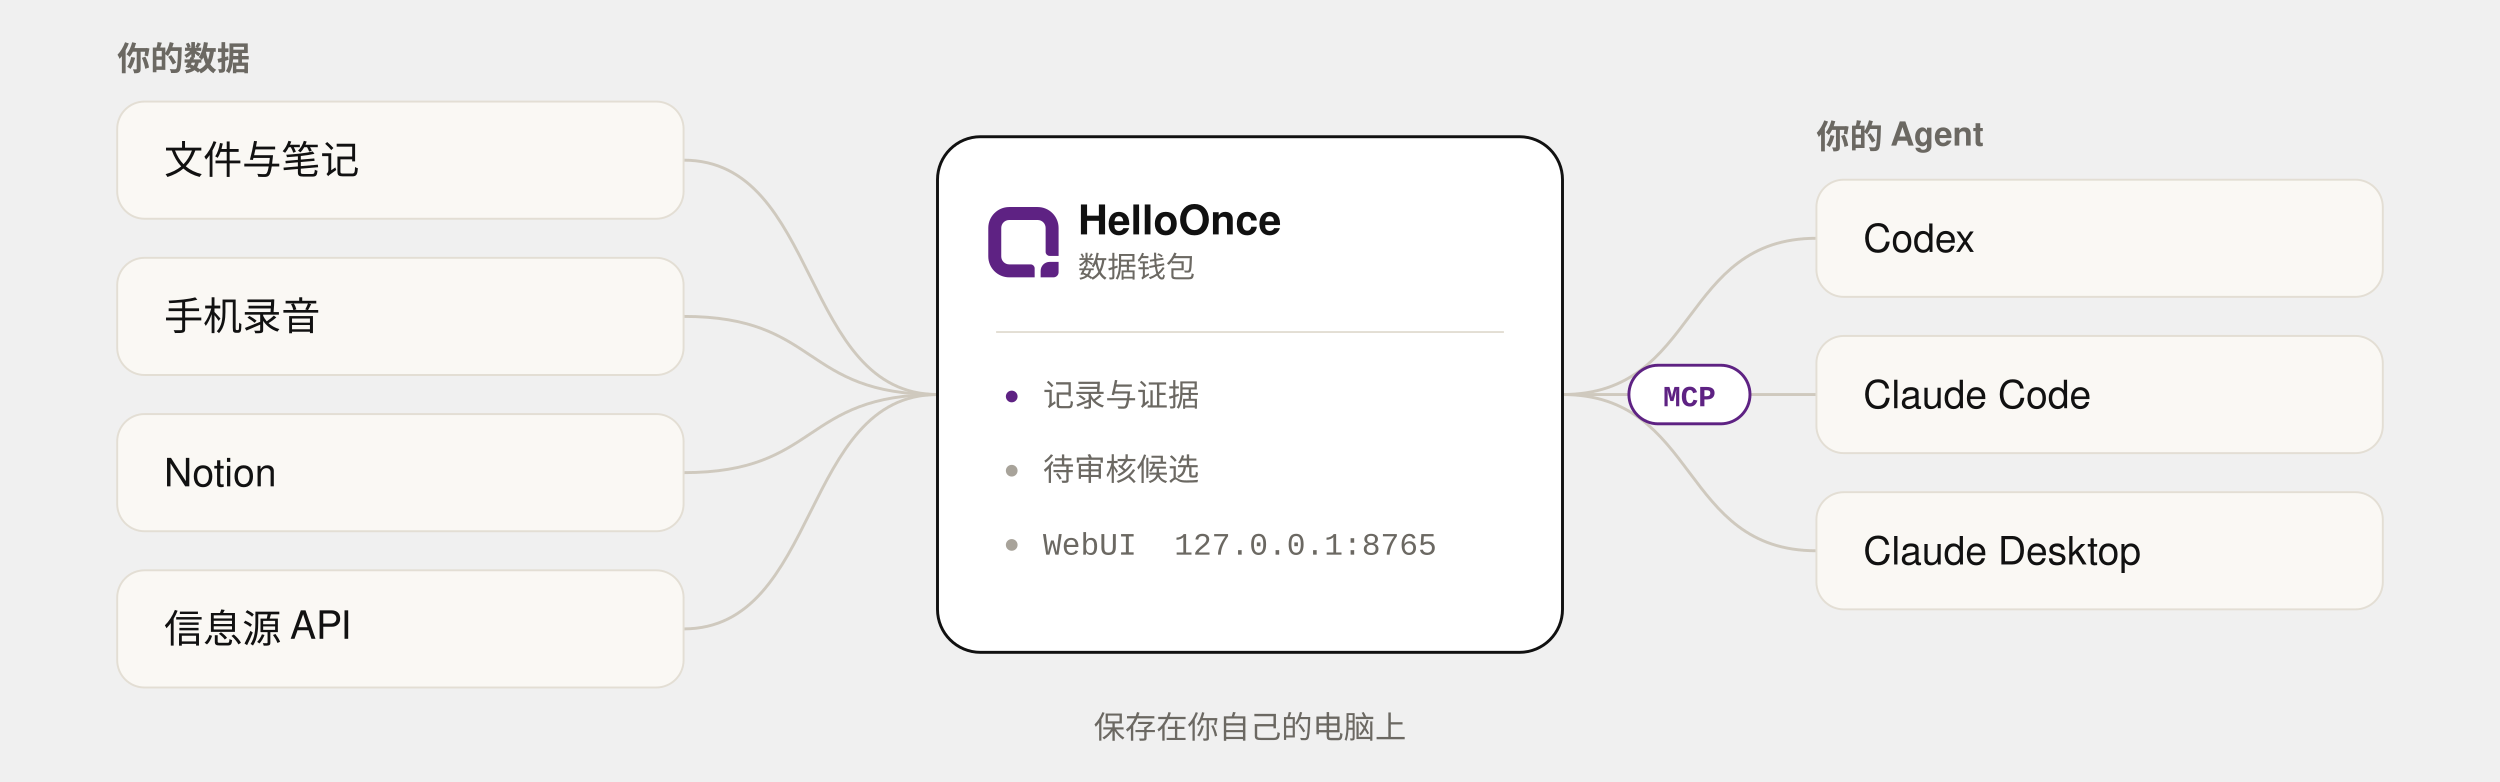
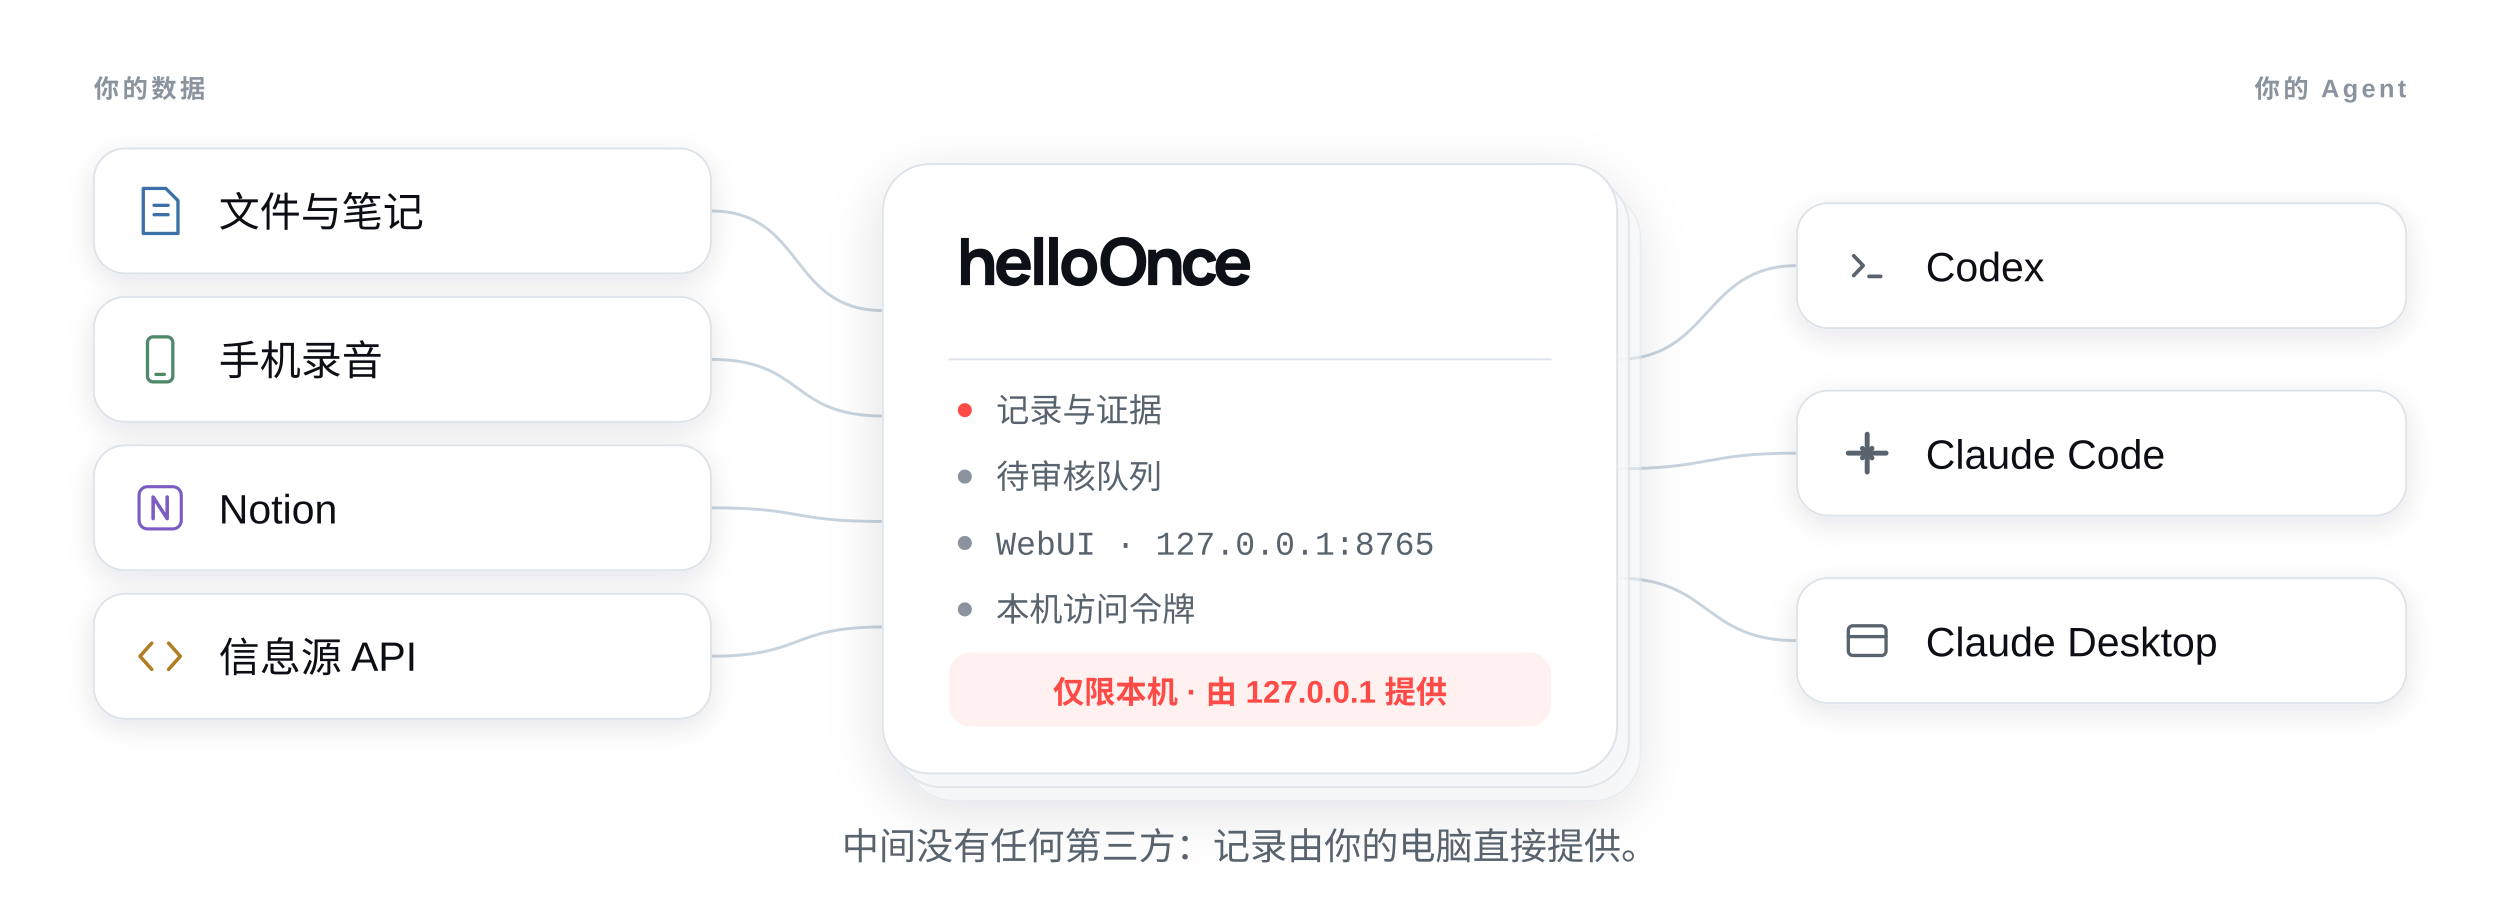
- <svg xmlns="http://www.w3.org/2000/svg" viewBox="0 60 1280 400" width="1280" height="400" role="img" aria-label="HelloOnce architecture">
-   <style>.s{font-family:-apple-system, BlinkMacSystemFont, 'Segoe UI', 'Helvetica Neue', Helvetica, 'PingFang SC', 'Microsoft YaHei', Arial, sans-serif}.m{font-family:ui-monospace, SFMono-Regular, 'JetBrains Mono', Menlo, Consolas, 'Liberation Mono', monospace}</style>
-   <path id="l0" d="M350,142 C420,142 410,262 480,262" fill="none" stroke="#CFC9BE" stroke-width="1.5" />
-   <circle r="3.5" fill="#111111" opacity="0.8">
-     <animateMotion dur="3.2s" begin="-0.1s" repeatCount="indefinite">
-       <mpath href="#l0" />
-     </animateMotion>
-   </circle>
-   <path id="l1" d="M350,222 C420,222 410,262 480,262" fill="none" stroke="#CFC9BE" stroke-width="1.5" />
-   <circle r="3.5" fill="#111111" opacity="0.8">
-     <animateMotion dur="3.2s" begin="-0.9s" repeatCount="indefinite">
-       <mpath href="#l1" />
-     </animateMotion>
-   </circle>
-   <path id="l2" d="M350,302 C420,302 410,262 480,262" fill="none" stroke="#CFC9BE" stroke-width="1.5" />
-   <circle r="3.5" fill="#111111" opacity="0.8">
-     <animateMotion dur="3.2s" begin="-1.7s" repeatCount="indefinite">
-       <mpath href="#l2" />
-     </animateMotion>
-   </circle>
-   <path id="l3" d="M350,382 C420,382 410,262 480,262" fill="none" stroke="#CFC9BE" stroke-width="1.5" />
-   <circle r="3.5" fill="#111111" opacity="0.8">
-     <animateMotion dur="3.2s" begin="-2.5s" repeatCount="indefinite">
-       <mpath href="#l3" />
-     </animateMotion>
-   </circle>
-   <path id="r0" d="M800,262 C870,262 860,182 930,182" fill="none" stroke="#CFC9BE" stroke-width="1.5" />
-   <circle r="3.5" fill="#5E2283">
-     <animateMotion dur="2.6s" begin="-0.40s" repeatCount="indefinite">
-       <mpath href="#r0" />
-     </animateMotion>
-   </circle>
-   <path id="r1" d="M800,262 C870,262 860,262 930,262" fill="none" stroke="#CFC9BE" stroke-width="1.5" />
-   <circle r="3.5" fill="#5E2283">
-     <animateMotion dur="2.6s" begin="-1.25s" repeatCount="indefinite">
-       <mpath href="#r1" />
-     </animateMotion>
-   </circle>
-   <path id="r2" d="M800,262 C870,262 860,342 930,342" fill="none" stroke="#CFC9BE" stroke-width="1.5" />
-   <circle r="3.5" fill="#5E2283">
-     <animateMotion dur="2.6s" begin="-2.10s" repeatCount="indefinite">
-       <mpath href="#r2" />
-     </animateMotion>
-   </circle>
-   <text class="s" x="60" y="96" font-size="17" font-weight="600" fill="#6B6862">你的数据</text>
-   <text class="s" x="930" y="136" font-size="17" font-weight="600" fill="#6B6862">你的 Agent</text>
-   <rect x="60" y="112.0" width="290" height="60" rx="14" fill="#FAF8F4" stroke="#E3DED4" />
-   <text class="s" x="84" y="149" font-size="20" fill="#111111">文件与笔记</text>
-   <rect x="60" y="192.0" width="290" height="60" rx="14" fill="#FAF8F4" stroke="#E3DED4" />
-   <text class="s" x="84" y="229" font-size="20" fill="#111111">手机录音</text>
-   <rect x="60" y="272.0" width="290" height="60" rx="14" fill="#FAF8F4" stroke="#E3DED4" />
-   <text class="s" x="84" y="309" font-size="20" fill="#111111">Notion</text>
-   <rect x="60" y="352.0" width="290" height="60" rx="14" fill="#FAF8F4" stroke="#E3DED4" />
-   <text class="s" x="84" y="389" font-size="20" fill="#111111">信息源 API</text>
-   <rect x="930" y="152.0" width="290" height="60" rx="14" fill="#FAF8F4" stroke="#E3DED4" />
-   <text class="s" x="954" y="189" font-size="20" fill="#111111">Codex</text>
-   <rect x="930" y="232.0" width="290" height="60" rx="14" fill="#FAF8F4" stroke="#E3DED4" />
-   <text class="s" x="954" y="269" font-size="20" fill="#111111">Claude Code</text>
-   <rect x="930" y="312.0" width="290" height="60" rx="14" fill="#FAF8F4" stroke="#E3DED4" />
-   <text class="s" x="954" y="349" font-size="20" fill="#111111">Claude Desktop</text>
-   <rect x="834" y="247" width="62" height="30" rx="15" fill="#FFFFFF" stroke="#5E2283" stroke-width="1.5" />
-   <text class="m" x="865" y="268" text-anchor="middle" font-size="15" font-weight="700" fill="#5E2283">MCP</text>
-   <rect x="480" y="130" width="320" height="264" rx="22" fill="#FFFFFF" stroke="#111111" stroke-width="1.5" />
-   <g transform="translate(506.00 166.00) scale(0.25532)">
-     <path fill="#5E2283" fill-rule="evenodd" clip-rule="evenodd" d="M42 0H99C122.196 0 141 18.804 141 42V98H93V141H42C18.804 141 0 122.196 0 99V42C0 18.804 18.804 0 42 0ZM42 26H99C107.837 26 115 33.163 115 42V90C115 94.418 118.582 98 123 98H93V123C93 118.582 89.418 115 85 115H42C33.163 115 26 107.837 26 99V42C26 33.163 33.163 26 42 26ZM141 110V130.667C141 136.374 136.374 141 130.667 141H105V128C105 118.059 113.059 110 123 110H141Z" />
-   </g>
-   <text class="s" x="552" y="180" font-size="21" font-weight="700" fill="#111111">HelloOnce</text>
-   <text class="s" x="552" y="202" font-size="15" font-weight="400" fill="#6B6862">数据钱包</text>
-   <line x1="510" y1="230" x2="770" y2="230" stroke="#E3DED4" />
-   <circle cx="518" cy="263" r="3" fill="#5E2283" />
-   <text class="m" x="534" y="268" font-size="16" fill="#6B6862" xml:space="preserve">记录与证据</text>
-   <circle cx="518" cy="301" r="3" fill="#A8A39A" />
-   <text class="m" x="534" y="306" font-size="16" fill="#6B6862" xml:space="preserve">待审核候选</text>
-   <circle cx="518" cy="339" r="3" fill="#A8A39A" />
-   <text class="m" x="534" y="344" font-size="16" fill="#6B6862" xml:space="preserve">WebUI  127.0.0.1:8765</text>
-   <text class="s" x="640.0" y="438" text-anchor="middle" font-size="16" fill="#6B6862">保存在你自己的电脑上</text>
+ <svg xmlns="http://www.w3.org/2000/svg" viewBox="0 0 1280 470" width="1280" height="470" role="img" aria-label="文件、手机录音、Notion 与信息源 API 汇入你电脑上的 HelloOnce，再通过 MCP 提供给 Codex、Claude Code 和 Claude Desktop。">
+   <defs>
+     <radialGradient id="halo" cx="50%" cy="50%" r="50%">
+       <stop offset="0" stop-color="#FF7A70" stop-opacity=".55" />
+       <stop offset=".45" stop-color="#FF7A70" stop-opacity=".18" />
+       <stop offset="1" stop-color="#FF7A70" stop-opacity="0" />
+     </radialGradient>
+     <linearGradient id="cardGrad" x1="0" y1="0" x2="0" y2="1">
+       <stop offset="0" stop-color="#FFFFFF" />
+       <stop offset="1" stop-color="#FFFFFF" />
+     </linearGradient>
+     <linearGradient id="cardAltGrad" x1="0" y1="0" x2="0" y2="1">
+       <stop offset="0" stop-color="#F6F8FA" />
+       <stop offset="1" stop-color="#F6F8FA" />
+     </linearGradient>
+     <filter id="soft" x="-30%" y="-30%" width="160%" height="180%">
+       <feDropShadow dx="0" dy="8" stdDeviation="14" flood-color="rgba(31,35,40,.13)" flood-opacity="1" />
+     </filter>
+     <filter id="softSm" x="-30%" y="-30%" width="160%" height="180%">
+       <feDropShadow dx="0" dy="4" stdDeviation="7" flood-color="rgba(31,35,40,.13)" flood-opacity=".8" />
+     </filter>
+   </defs>
+   <style>
+   .s{font-family:-apple-system, BlinkMacSystemFont, 'Segoe UI Variable Display', 'Segoe UI', 'Helvetica Neue', Arial, 'Microsoft YaHei', 'PingFang SC', 'Hiragino Sans GB', 'Noto Sans CJK SC', sans-serif}
+   .m{font-family:ui-monospace, SFMono-Regular, 'SF Mono', Menlo, Consolas, 'Liberation Mono', 'Microsoft YaHei', monospace}
+   .rise{opacity:0;animation:rise .9s cubic-bezier(.16,.84,.32,1) both}
+   @keyframes rise{from{opacity:0;transform:translateY(14px);filter:blur(6px)}to{opacity:1;transform:none;filter:blur(0)}}
+   @keyframes breathe{0%,100%{opacity:.45;transform:scale(.96)}50%{opacity:.9;transform:scale(1.05)}}
+   @keyframes breathe2{
+     0%{opacity:.05;transform:scale(.93);animation-timing-function:cubic-bezier(.66,0,.34,1)}
+     18%{opacity:.12;transform:scale(1.03);animation-timing-function:cubic-bezier(.37,0,.63,1)}
+     34%{opacity:.07;transform:scale(.99);animation-timing-function:cubic-bezier(.45,0,.55,1)}
+     57%{opacity:.15;transform:scale(1.085);animation-timing-function:cubic-bezier(.3,0,.7,1)}
+     72%{opacity:.088;transform:scale(1.008);animation-timing-function:cubic-bezier(.6,0,.4,1)}
+     88%{opacity:.126;transform:scale(1.052);animation-timing-function:cubic-bezier(.5,0,.5,1)}
+     100%{opacity:.05;transform:scale(.93)}
+   }
+   @keyframes twinkle{0%,100%{opacity:.12}50%{opacity:.5}}
+   .tw{animation:twinkle 9s ease-in-out infinite}
+   .snr{animation:snr 5.4s cubic-bezier(.16,.84,.32,1) infinite;transform-box:fill-box;transform-origin:center}
+   @keyframes snr{0%{transform:scale(.5);opacity:.55}65%{opacity:0}100%{transform:scale(1.6);opacity:0}}
+   .swp{animation-timing-function:cubic-bezier(.83,0,.17,1);animation-iteration-count:infinite;opacity:0}
+   .march{animation:march 1.65s linear infinite}
+   .dp{animation:dotpulse 2.6s ease-in-out infinite}
+   @keyframes dotpulse{0%,100%{opacity:.42}50%{opacity:1}}
+   @keyframes march{to{stroke-dashoffset:-24}}
+   .scan{animation:scan 4s cubic-bezier(.83,0,.17,1) infinite;opacity:0}
+   @keyframes scan{0%{transform:translateX(0);opacity:0}8%{opacity:1}88%{opacity:1}100%{transform:translateX(1140px);opacity:0}}
+   @media (prefers-reduced-motion: reduce){
+     .rise{animation:none!important;opacity:1!important;filter:none!important;transform:none!important}
+     .tw{animation:none!important;opacity:.55!important}
+     .snr,.swp,.scan{animation:none!important;opacity:0!important}
+     .march{animation:none!important}
+     .dp{animation:none!important;opacity:1!important}
+   }</style>
+   <rect width="1280" height="470" fill="#FFFFFF" />
+   <text x="48" y="50" font-size="13" font-weight="700" fill="#8B949E" letter-spacing="1.7" class="s">你的数据</text>
+   <text x="1232" y="50" font-size="13" font-weight="700" fill="#8B949E" text-anchor="end" letter-spacing="1.7" class="s">你的 Agent</text>
+   <path id="sl0" d="M364,108 C412,108 404,159 452,159" fill="none" stroke="#C9D3DD" stroke-width="1.5" />
+   <path id="sl1" d="M364,184 C412,184 404,213 452,213" fill="none" stroke="#C9D3DD" stroke-width="1.5" />
+   <path id="sl2" d="M364,260 C412,260 404,267 452,267" fill="none" stroke="#C9D3DD" stroke-width="1.5" />
+   <path id="sl3" d="M364,336 C412,336 404,321 452,321" fill="none" stroke="#C9D3DD" stroke-width="1.5" />
+   <path id="ar0" d="M828,184 C876,184 872,136 920,136" fill="none" stroke="#C9D3DD" stroke-width="1.5" />
+   <path id="ar1" d="M828,240 C876,240 872,232 920,232" fill="none" stroke="#C9D3DD" stroke-width="1.5" />
+   <path id="ar2" d="M828,296 C876,296 872,328 920,328" fill="none" stroke="#C9D3DD" stroke-width="1.5" />
+   <g>
+     <g>
+       <animateMotion dur="1.3s" begin="0s" repeatCount="indefinite" calcMode="spline" keyPoints="0;1" keyTimes="0;1" keySplines=".42 0 .28 1">
+         <mpath href="#sl0" />
+       </animateMotion>
+       <circle r="5.4" fill="#F0736A" opacity="0">
+         <animate attributeName="r" values="2.16;5.4;5.4;2.16" keyTimes="0;.14;.86;1" calcMode="spline" keySplines=".4 0 .6 1;.4 0 .6 1;.4 0 .6 1" dur="1.3s" begin="0s" repeatCount="indefinite" />
+         <animate attributeName="opacity" values="0;.115;.115;0" keyTimes="0;.14;.86;1" calcMode="spline" keySplines=".4 0 .6 1;.4 0 .6 1;.4 0 .6 1" dur="1.3s" begin="0s" repeatCount="indefinite" />
+       </circle>
+       <circle r="3.6" fill="#F0736A" opacity="0">
+         <animate attributeName="r" values="1.26;3.6;3.6;1.26" keyTimes="0;.14;.86;1" calcMode="spline" keySplines=".4 0 .6 1;.4 0 .6 1;.4 0 .6 1" dur="1.3s" begin="0s" repeatCount="indefinite" />
+         <animate attributeName="opacity" values="0;1;1;0" keyTimes="0;.14;.86;1" calcMode="spline" keySplines=".4 0 .6 1;.4 0 .6 1;.4 0 .6 1" dur="1.3s" begin="0s" repeatCount="indefinite" />
+       </circle>
+     </g>
+     <g>
+       <animateMotion dur="1.3s" begin="-0.37s" repeatCount="indefinite" calcMode="spline" keyPoints="0;1" keyTimes="0;1" keySplines=".42 0 .28 1">
+         <mpath href="#sl0" />
+       </animateMotion>
+       <circle r="5.4" fill="#F0736A" opacity="0">
+         <animate attributeName="r" values="2.16;5.4;5.4;2.16" keyTimes="0;.14;.86;1" calcMode="spline" keySplines=".4 0 .6 1;.4 0 .6 1;.4 0 .6 1" dur="1.3s" begin="-0.37s" repeatCount="indefinite" />
+         <animate attributeName="opacity" values="0;.115;.115;0" keyTimes="0;.14;.86;1" calcMode="spline" keySplines=".4 0 .6 1;.4 0 .6 1;.4 0 .6 1" dur="1.3s" begin="-0.37s" repeatCount="indefinite" />
+       </circle>
+       <circle r="3.6" fill="#F0736A" opacity="0">
+         <animate attributeName="r" values="1.26;3.6;3.6;1.26" keyTimes="0;.14;.86;1" calcMode="spline" keySplines=".4 0 .6 1;.4 0 .6 1;.4 0 .6 1" dur="1.3s" begin="-0.37s" repeatCount="indefinite" />
+         <animate attributeName="opacity" values="0;1;1;0" keyTimes="0;.14;.86;1" calcMode="spline" keySplines=".4 0 .6 1;.4 0 .6 1;.4 0 .6 1" dur="1.3s" begin="-0.37s" repeatCount="indefinite" />
+       </circle>
+     </g>
+     <g>
+       <animateMotion dur="1.42s" begin="-0.46s" repeatCount="indefinite" calcMode="spline" keyPoints="0;1" keyTimes="0;1" keySplines=".42 0 .28 1">
+         <mpath href="#sl1" />
+       </animateMotion>
+       <circle r="5.4" fill="#F0736A" opacity="0">
+         <animate attributeName="r" values="2.16;5.4;5.4;2.16" keyTimes="0;.14;.86;1" calcMode="spline" keySplines=".4 0 .6 1;.4 0 .6 1;.4 0 .6 1" dur="1.42s" begin="-0.46s" repeatCount="indefinite" />
+         <animate attributeName="opacity" values="0;.115;.115;0" keyTimes="0;.14;.86;1" calcMode="spline" keySplines=".4 0 .6 1;.4 0 .6 1;.4 0 .6 1" dur="1.42s" begin="-0.46s" repeatCount="indefinite" />
+       </circle>
+       <circle r="3.6" fill="#F0736A" opacity="0">
+         <animate attributeName="r" values="1.26;3.6;3.6;1.26" keyTimes="0;.14;.86;1" calcMode="spline" keySplines=".4 0 .6 1;.4 0 .6 1;.4 0 .6 1" dur="1.42s" begin="-0.46s" repeatCount="indefinite" />
+         <animate attributeName="opacity" values="0;1;1;0" keyTimes="0;.14;.86;1" calcMode="spline" keySplines=".4 0 .6 1;.4 0 .6 1;.4 0 .6 1" dur="1.42s" begin="-0.46s" repeatCount="indefinite" />
+       </circle>
+     </g>
+     <g>
+       <animateMotion dur="1.42s" begin="-0.83s" repeatCount="indefinite" calcMode="spline" keyPoints="0;1" keyTimes="0;1" keySplines=".42 0 .28 1">
+         <mpath href="#sl1" />
+       </animateMotion>
+       <circle r="5.4" fill="#F0736A" opacity="0">
+         <animate attributeName="r" values="2.16;5.4;5.4;2.16" keyTimes="0;.14;.86;1" calcMode="spline" keySplines=".4 0 .6 1;.4 0 .6 1;.4 0 .6 1" dur="1.42s" begin="-0.83s" repeatCount="indefinite" />
+         <animate attributeName="opacity" values="0;.115;.115;0" keyTimes="0;.14;.86;1" calcMode="spline" keySplines=".4 0 .6 1;.4 0 .6 1;.4 0 .6 1" dur="1.42s" begin="-0.83s" repeatCount="indefinite" />
+       </circle>
+       <circle r="3.6" fill="#F0736A" opacity="0">
+         <animate attributeName="r" values="1.26;3.6;3.6;1.26" keyTimes="0;.14;.86;1" calcMode="spline" keySplines=".4 0 .6 1;.4 0 .6 1;.4 0 .6 1" dur="1.42s" begin="-0.83s" repeatCount="indefinite" />
+         <animate attributeName="opacity" values="0;1;1;0" keyTimes="0;.14;.86;1" calcMode="spline" keySplines=".4 0 .6 1;.4 0 .6 1;.4 0 .6 1" dur="1.42s" begin="-0.83s" repeatCount="indefinite" />
+       </circle>
+     </g>
+     <g>
+       <animateMotion dur="1.53s" begin="-0.92s" repeatCount="indefinite" calcMode="spline" keyPoints="0;1" keyTimes="0;1" keySplines=".42 0 .28 1">
+         <mpath href="#sl2" />
+       </animateMotion>
+       <circle r="5.4" fill="#F0736A" opacity="0">
+         <animate attributeName="r" values="2.16;5.4;5.4;2.16" keyTimes="0;.14;.86;1" calcMode="spline" keySplines=".4 0 .6 1;.4 0 .6 1;.4 0 .6 1" dur="1.53s" begin="-0.92s" repeatCount="indefinite" />
+         <animate attributeName="opacity" values="0;.115;.115;0" keyTimes="0;.14;.86;1" calcMode="spline" keySplines=".4 0 .6 1;.4 0 .6 1;.4 0 .6 1" dur="1.53s" begin="-0.92s" repeatCount="indefinite" />
+       </circle>
+       <circle r="3.6" fill="#F0736A" opacity="0">
+         <animate attributeName="r" values="1.26;3.6;3.6;1.26" keyTimes="0;.14;.86;1" calcMode="spline" keySplines=".4 0 .6 1;.4 0 .6 1;.4 0 .6 1" dur="1.53s" begin="-0.92s" repeatCount="indefinite" />
+         <animate attributeName="opacity" values="0;1;1;0" keyTimes="0;.14;.86;1" calcMode="spline" keySplines=".4 0 .6 1;.4 0 .6 1;.4 0 .6 1" dur="1.53s" begin="-0.92s" repeatCount="indefinite" />
+       </circle>
+     </g>
+     <g>
+       <animateMotion dur="1.53s" begin="-1.29s" repeatCount="indefinite" calcMode="spline" keyPoints="0;1" keyTimes="0;1" keySplines=".42 0 .28 1">
+         <mpath href="#sl2" />
+       </animateMotion>
+       <circle r="5.4" fill="#F0736A" opacity="0">
+         <animate attributeName="r" values="2.16;5.4;5.4;2.16" keyTimes="0;.14;.86;1" calcMode="spline" keySplines=".4 0 .6 1;.4 0 .6 1;.4 0 .6 1" dur="1.53s" begin="-1.29s" repeatCount="indefinite" />
+         <animate attributeName="opacity" values="0;.115;.115;0" keyTimes="0;.14;.86;1" calcMode="spline" keySplines=".4 0 .6 1;.4 0 .6 1;.4 0 .6 1" dur="1.53s" begin="-1.29s" repeatCount="indefinite" />
+       </circle>
+       <circle r="3.6" fill="#F0736A" opacity="0">
+         <animate attributeName="r" values="1.26;3.6;3.6;1.26" keyTimes="0;.14;.86;1" calcMode="spline" keySplines=".4 0 .6 1;.4 0 .6 1;.4 0 .6 1" dur="1.53s" begin="-1.29s" repeatCount="indefinite" />
+         <animate attributeName="opacity" values="0;1;1;0" keyTimes="0;.14;.86;1" calcMode="spline" keySplines=".4 0 .6 1;.4 0 .6 1;.4 0 .6 1" dur="1.53s" begin="-1.29s" repeatCount="indefinite" />
+       </circle>
+     </g>
+     <g>
+       <animateMotion dur="1.65s" begin="-1.38s" repeatCount="indefinite" calcMode="spline" keyPoints="0;1" keyTimes="0;1" keySplines=".42 0 .28 1">
+         <mpath href="#sl3" />
+       </animateMotion>
+       <circle r="5.4" fill="#F0736A" opacity="0">
+         <animate attributeName="r" values="2.16;5.4;5.4;2.16" keyTimes="0;.14;.86;1" calcMode="spline" keySplines=".4 0 .6 1;.4 0 .6 1;.4 0 .6 1" dur="1.65s" begin="-1.38s" repeatCount="indefinite" />
+         <animate attributeName="opacity" values="0;.115;.115;0" keyTimes="0;.14;.86;1" calcMode="spline" keySplines=".4 0 .6 1;.4 0 .6 1;.4 0 .6 1" dur="1.65s" begin="-1.38s" repeatCount="indefinite" />
+       </circle>
+       <circle r="3.6" fill="#F0736A" opacity="0">
+         <animate attributeName="r" values="1.26;3.6;3.6;1.26" keyTimes="0;.14;.86;1" calcMode="spline" keySplines=".4 0 .6 1;.4 0 .6 1;.4 0 .6 1" dur="1.65s" begin="-1.38s" repeatCount="indefinite" />
+         <animate attributeName="opacity" values="0;1;1;0" keyTimes="0;.14;.86;1" calcMode="spline" keySplines=".4 0 .6 1;.4 0 .6 1;.4 0 .6 1" dur="1.65s" begin="-1.38s" repeatCount="indefinite" />
+       </circle>
+     </g>
+     <g>
+       <animateMotion dur="1.65s" begin="-1.75s" repeatCount="indefinite" calcMode="spline" keyPoints="0;1" keyTimes="0;1" keySplines=".42 0 .28 1">
+         <mpath href="#sl3" />
+       </animateMotion>
+       <circle r="5.4" fill="#F0736A" opacity="0">
+         <animate attributeName="r" values="2.16;5.4;5.4;2.16" keyTimes="0;.14;.86;1" calcMode="spline" keySplines=".4 0 .6 1;.4 0 .6 1;.4 0 .6 1" dur="1.65s" begin="-1.75s" repeatCount="indefinite" />
+         <animate attributeName="opacity" values="0;.115;.115;0" keyTimes="0;.14;.86;1" calcMode="spline" keySplines=".4 0 .6 1;.4 0 .6 1;.4 0 .6 1" dur="1.65s" begin="-1.75s" repeatCount="indefinite" />
+       </circle>
+       <circle r="3.6" fill="#F0736A" opacity="0">
+         <animate attributeName="r" values="1.26;3.6;3.6;1.26" keyTimes="0;.14;.86;1" calcMode="spline" keySplines=".4 0 .6 1;.4 0 .6 1;.4 0 .6 1" dur="1.65s" begin="-1.75s" repeatCount="indefinite" />
+         <animate attributeName="opacity" values="0;1;1;0" keyTimes="0;.14;.86;1" calcMode="spline" keySplines=".4 0 .6 1;.4 0 .6 1;.4 0 .6 1" dur="1.65s" begin="-1.75s" repeatCount="indefinite" />
+       </circle>
+     </g>
+     <g>
+       <animateMotion dur="1.08s" begin="0s" repeatCount="indefinite" calcMode="spline" keyPoints="0;1" keyTimes="0;1" keySplines=".42 0 .28 1">
+         <mpath href="#ar0" />
+       </animateMotion>
+       <circle r="5.4" fill="#FF4B47" opacity="0">
+         <animate attributeName="r" values="2.16;5.4;5.4;2.16" keyTimes="0;.14;.86;1" calcMode="spline" keySplines=".4 0 .6 1;.4 0 .6 1;.4 0 .6 1" dur="1.08s" begin="0s" repeatCount="indefinite" />
+         <animate attributeName="opacity" values="0;.115;.115;0" keyTimes="0;.14;.86;1" calcMode="spline" keySplines=".4 0 .6 1;.4 0 .6 1;.4 0 .6 1" dur="1.08s" begin="0s" repeatCount="indefinite" />
+       </circle>
+       <circle r="3.6" fill="#FF4B47" opacity="0">
+         <animate attributeName="r" values="1.26;3.6;3.6;1.26" keyTimes="0;.14;.86;1" calcMode="spline" keySplines=".4 0 .6 1;.4 0 .6 1;.4 0 .6 1" dur="1.08s" begin="0s" repeatCount="indefinite" />
+         <animate attributeName="opacity" values="0;1;1;0" keyTimes="0;.14;.86;1" calcMode="spline" keySplines=".4 0 .6 1;.4 0 .6 1;.4 0 .6 1" dur="1.08s" begin="0s" repeatCount="indefinite" />
+       </circle>
+     </g>
+     <g>
+       <animateMotion dur="1.08s" begin="-0.31s" repeatCount="indefinite" calcMode="spline" keyPoints="0;1" keyTimes="0;1" keySplines=".42 0 .28 1">
+         <mpath href="#ar0" />
+       </animateMotion>
+       <circle r="5.4" fill="#FF4B47" opacity="0">
+         <animate attributeName="r" values="2.16;5.4;5.4;2.16" keyTimes="0;.14;.86;1" calcMode="spline" keySplines=".4 0 .6 1;.4 0 .6 1;.4 0 .6 1" dur="1.08s" begin="-0.31s" repeatCount="indefinite" />
+         <animate attributeName="opacity" values="0;.115;.115;0" keyTimes="0;.14;.86;1" calcMode="spline" keySplines=".4 0 .6 1;.4 0 .6 1;.4 0 .6 1" dur="1.08s" begin="-0.31s" repeatCount="indefinite" />
+       </circle>
+       <circle r="3.6" fill="#FF4B47" opacity="0">
+         <animate attributeName="r" values="1.26;3.6;3.6;1.26" keyTimes="0;.14;.86;1" calcMode="spline" keySplines=".4 0 .6 1;.4 0 .6 1;.4 0 .6 1" dur="1.08s" begin="-0.31s" repeatCount="indefinite" />
+         <animate attributeName="opacity" values="0;1;1;0" keyTimes="0;.14;.86;1" calcMode="spline" keySplines=".4 0 .6 1;.4 0 .6 1;.4 0 .6 1" dur="1.08s" begin="-0.31s" repeatCount="indefinite" />
+       </circle>
+     </g>
+     <g>
+       <animateMotion dur="1.2s" begin="-0.39s" repeatCount="indefinite" calcMode="spline" keyPoints="0;1" keyTimes="0;1" keySplines=".42 0 .28 1">
+         <mpath href="#ar1" />
+       </animateMotion>
+       <circle r="5.4" fill="#FF4B47" opacity="0">
+         <animate attributeName="r" values="2.16;5.4;5.4;2.16" keyTimes="0;.14;.86;1" calcMode="spline" keySplines=".4 0 .6 1;.4 0 .6 1;.4 0 .6 1" dur="1.2s" begin="-0.39s" repeatCount="indefinite" />
+         <animate attributeName="opacity" values="0;.115;.115;0" keyTimes="0;.14;.86;1" calcMode="spline" keySplines=".4 0 .6 1;.4 0 .6 1;.4 0 .6 1" dur="1.2s" begin="-0.39s" repeatCount="indefinite" />
+       </circle>
+       <circle r="3.6" fill="#FF4B47" opacity="0">
+         <animate attributeName="r" values="1.26;3.6;3.6;1.26" keyTimes="0;.14;.86;1" calcMode="spline" keySplines=".4 0 .6 1;.4 0 .6 1;.4 0 .6 1" dur="1.2s" begin="-0.39s" repeatCount="indefinite" />
+         <animate attributeName="opacity" values="0;1;1;0" keyTimes="0;.14;.86;1" calcMode="spline" keySplines=".4 0 .6 1;.4 0 .6 1;.4 0 .6 1" dur="1.2s" begin="-0.39s" repeatCount="indefinite" />
+       </circle>
+     </g>
+     <g>
+       <animateMotion dur="1.2s" begin="-0.7s" repeatCount="indefinite" calcMode="spline" keyPoints="0;1" keyTimes="0;1" keySplines=".42 0 .28 1">
+         <mpath href="#ar1" />
+       </animateMotion>
+       <circle r="5.4" fill="#FF4B47" opacity="0">
+         <animate attributeName="r" values="2.16;5.4;5.4;2.16" keyTimes="0;.14;.86;1" calcMode="spline" keySplines=".4 0 .6 1;.4 0 .6 1;.4 0 .6 1" dur="1.2s" begin="-0.7s" repeatCount="indefinite" />
+         <animate attributeName="opacity" values="0;.115;.115;0" keyTimes="0;.14;.86;1" calcMode="spline" keySplines=".4 0 .6 1;.4 0 .6 1;.4 0 .6 1" dur="1.2s" begin="-0.7s" repeatCount="indefinite" />
+       </circle>
+       <circle r="3.6" fill="#FF4B47" opacity="0">
+         <animate attributeName="r" values="1.26;3.6;3.6;1.26" keyTimes="0;.14;.86;1" calcMode="spline" keySplines=".4 0 .6 1;.4 0 .6 1;.4 0 .6 1" dur="1.2s" begin="-0.7s" repeatCount="indefinite" />
+         <animate attributeName="opacity" values="0;1;1;0" keyTimes="0;.14;.86;1" calcMode="spline" keySplines=".4 0 .6 1;.4 0 .6 1;.4 0 .6 1" dur="1.2s" begin="-0.7s" repeatCount="indefinite" />
+       </circle>
+     </g>
+     <g>
+       <animateMotion dur="1.32s" begin="-0.78s" repeatCount="indefinite" calcMode="spline" keyPoints="0;1" keyTimes="0;1" keySplines=".42 0 .28 1">
+         <mpath href="#ar2" />
+       </animateMotion>
+       <circle r="5.4" fill="#FF4B47" opacity="0">
+         <animate attributeName="r" values="2.16;5.4;5.4;2.16" keyTimes="0;.14;.86;1" calcMode="spline" keySplines=".4 0 .6 1;.4 0 .6 1;.4 0 .6 1" dur="1.32s" begin="-0.78s" repeatCount="indefinite" />
+         <animate attributeName="opacity" values="0;.115;.115;0" keyTimes="0;.14;.86;1" calcMode="spline" keySplines=".4 0 .6 1;.4 0 .6 1;.4 0 .6 1" dur="1.32s" begin="-0.78s" repeatCount="indefinite" />
+       </circle>
+       <circle r="3.6" fill="#FF4B47" opacity="0">
+         <animate attributeName="r" values="1.26;3.6;3.6;1.26" keyTimes="0;.14;.86;1" calcMode="spline" keySplines=".4 0 .6 1;.4 0 .6 1;.4 0 .6 1" dur="1.32s" begin="-0.78s" repeatCount="indefinite" />
+         <animate attributeName="opacity" values="0;1;1;0" keyTimes="0;.14;.86;1" calcMode="spline" keySplines=".4 0 .6 1;.4 0 .6 1;.4 0 .6 1" dur="1.32s" begin="-0.78s" repeatCount="indefinite" />
+       </circle>
+     </g>
+     <g>
+       <animateMotion dur="1.32s" begin="-1.09s" repeatCount="indefinite" calcMode="spline" keyPoints="0;1" keyTimes="0;1" keySplines=".42 0 .28 1">
+         <mpath href="#ar2" />
+       </animateMotion>
+       <circle r="5.4" fill="#FF4B47" opacity="0">
+         <animate attributeName="r" values="2.16;5.4;5.4;2.16" keyTimes="0;.14;.86;1" calcMode="spline" keySplines=".4 0 .6 1;.4 0 .6 1;.4 0 .6 1" dur="1.32s" begin="-1.09s" repeatCount="indefinite" />
+         <animate attributeName="opacity" values="0;.115;.115;0" keyTimes="0;.14;.86;1" calcMode="spline" keySplines=".4 0 .6 1;.4 0 .6 1;.4 0 .6 1" dur="1.32s" begin="-1.09s" repeatCount="indefinite" />
+       </circle>
+       <circle r="3.6" fill="#FF4B47" opacity="0">
+         <animate attributeName="r" values="1.26;3.6;3.6;1.26" keyTimes="0;.14;.86;1" calcMode="spline" keySplines=".4 0 .6 1;.4 0 .6 1;.4 0 .6 1" dur="1.32s" begin="-1.09s" repeatCount="indefinite" />
+         <animate attributeName="opacity" values="0;1;1;0" keyTimes="0;.14;.86;1" calcMode="spline" keySplines=".4 0 .6 1;.4 0 .6 1;.4 0 .6 1" dur="1.32s" begin="-1.09s" repeatCount="indefinite" />
+       </circle>
+     </g>
+   </g>
+   <g filter="url(#softSm)">
+     <rect x="48" y="76" width="316" height="64" rx="16" fill="#FFFFFF" stroke="#DDE3E9" stroke-width="1" />
+     <g transform="translate(82 108)">
+       <g fill="none" stroke="#3B6FA8" stroke-width="1.7" stroke-linecap="round" stroke-linejoin="round">
+         <path d="M-8.64 -11.52 h11.52 l6.24 6.24 v16.8 h-17.76 z" />
+         <path d="M-3.12 -2.88 h7.2 M-3.12 1.92 h7.2" />
+       </g>
+     </g>
+     <text x="112" y="116" font-size="21" font-weight="500" fill="#0D1117" class="s">文件与笔记</text>
+   </g>
+   <g filter="url(#softSm)">
+     <rect x="48" y="152" width="316" height="64" rx="16" fill="#FFFFFF" stroke="#DDE3E9" stroke-width="1" />
+     <g transform="translate(82 184)">
+       <g fill="none" stroke="#4F8A67" stroke-width="1.7" stroke-linecap="round">
+         <rect x="-6.48" y="-11.52" width="12.96" height="23.04" rx="2.88" />
+         <path d="M-2.16 7.68 h4.32" />
+       </g>
+     </g>
+     <text x="112" y="192" font-size="21" font-weight="500" fill="#0D1117" class="s">手机录音</text>
+   </g>
+   <g filter="url(#softSm)">
+     <rect x="48" y="228" width="316" height="64" rx="16" fill="#FFFFFF" stroke="#DDE3E9" stroke-width="1" />
+     <g transform="translate(82 260)">
+       <g>
+         <rect x="-10.8" y="-10.8" width="21.6" height="21.6" rx="4.32" fill="none" stroke="#7B5BC4" stroke-width="1.6" />
+         <path d="M-3.6 5.52 v-11.04 l7.2 11.04 v-11.04" fill="none" stroke="#7B5BC4" stroke-width="1.8" stroke-linecap="round" stroke-linejoin="round" />
+       </g>
+     </g>
+     <text x="112" y="268" font-size="21" font-weight="500" fill="#0D1117" class="s">Notion</text>
+   </g>
+   <g filter="url(#softSm)">
+     <rect x="48" y="304" width="316" height="64" rx="16" fill="#FFFFFF" stroke="#DDE3E9" stroke-width="1" />
+     <g transform="translate(82 336)">
+       <g fill="none" stroke="#B07D22" stroke-width="1.8" stroke-linecap="round" stroke-linejoin="round">
+         <path d="M-4.32 -6.72 l-6 6.72 l6 6.72" />
+         <path d="M4.32 -6.72 l6 6.72 l-6 6.72" />
+       </g>
+     </g>
+     <text x="112" y="344" font-size="21" font-weight="500" fill="#0D1117" class="s">信息源 API</text>
+   </g>
+   <g filter="url(#softSm)">
+     <rect x="920" y="104" width="312" height="64" rx="16" fill="#FFFFFF" stroke="#DDE3E9" stroke-width="1" />
+     <g transform="translate(956 136)">
+       <g fill="none" stroke="#59636E" stroke-width="1.9" stroke-linecap="round" stroke-linejoin="round">
+         <path d="M-6.9 -5.06 l4.83 5.06 l-4.83 5.06" />
+         <path d="M0.92 5.52 h5.98" />
+       </g>
+     </g>
+     <text x="986" y="144" font-size="21" font-weight="500" fill="#0D1117" class="s">Codex</text>
+   </g>
+   <g filter="url(#softSm)">
+     <rect x="920" y="200" width="312" height="64" rx="16" fill="#FFFFFF" stroke="#DDE3E9" stroke-width="1" />
+     <g transform="translate(956 232)">
+       <g>
+         <line x1="0" y1="0" x2="0" y2="-9.66" stroke="#59636E" stroke-width="2.53" stroke-linecap="round" />
+         <line x1="0" y1="0" x2="2.44" y2="-2.44" stroke="#59636E" stroke-width="2.53" stroke-linecap="round" />
+         <line x1="0" y1="0" x2="9.66" y2="0" stroke="#59636E" stroke-width="2.53" stroke-linecap="round" />
+         <line x1="0" y1="0" x2="2.44" y2="2.44" stroke="#59636E" stroke-width="2.53" stroke-linecap="round" />
+         <line x1="0" y1="0" x2="0" y2="9.66" stroke="#59636E" stroke-width="2.53" stroke-linecap="round" />
+         <line x1="0" y1="0" x2="-2.44" y2="2.44" stroke="#59636E" stroke-width="2.53" stroke-linecap="round" />
+         <line x1="0" y1="0" x2="-9.66" y2="0" stroke="#59636E" stroke-width="2.53" stroke-linecap="round" />
+         <line x1="0" y1="0" x2="-2.44" y2="-2.44" stroke="#59636E" stroke-width="2.53" stroke-linecap="round" />
+       </g>
+     </g>
+     <text x="986" y="240" font-size="21" font-weight="500" fill="#0D1117" class="s">Claude Code</text>
+   </g>
+   <g filter="url(#softSm)">
+     <rect x="920" y="296" width="312" height="64" rx="16" fill="#FFFFFF" stroke="#DDE3E9" stroke-width="1" />
+     <g transform="translate(956 328)">
+       <g fill="none" stroke="#59636E" stroke-width="1.7" stroke-linecap="round">
+         <rect x="-9.66" y="-7.59" width="19.32" height="15.18" rx="2.3" />
+         <path d="M-9.66 -2.07 h19.32" />
+       </g>
+     </g>
+     <text x="986" y="336" font-size="21" font-weight="500" fill="#0D1117" class="s">Claude Desktop</text>
+   </g>
+   <g filter="url(#soft)">
+     <rect x="464" y="98" width="376" height="312" rx="24" fill="#F6F8FA" stroke="#DDE3E9" stroke-width="1" opacity="0.5" />
+     <rect x="458" y="91" width="376" height="312" rx="24" fill="#F6F8FA" stroke="#DDE3E9" stroke-width="1" opacity="0.78" />
+     <rect x="452" y="84" width="376" height="312" rx="24" fill="#FFFFFF" stroke="#DDE3E9" stroke-width="1" />
+   </g>
+   <g transform="translate(440.32 102.95) scale(0.37113)" fill="#0D1117">
+     <path d="M172.66 116V92.91C172.66 91.793 172.6 90.375 172.479 88.654C172.358 86.904 171.981 85.153 171.347 83.403C170.713 81.652 169.672 80.188 168.223 79.011C166.805 77.834 164.782 77.245 162.156 77.245C161.1 77.245 159.968 77.411 158.761 77.743C157.554 78.076 156.422 78.724 155.365 79.69C154.309 80.626 153.434 82.014 152.739 83.855C152.075 85.697 151.743 88.141 151.743 91.19L144.681 87.84C144.681 83.976 145.465 80.354 147.035 76.974C148.604 73.593 150.959 70.862 154.098 68.779C157.267 66.697 161.251 65.655 166.05 65.655C169.883 65.655 173.007 66.304 175.422 67.602C177.836 68.9 179.708 70.545 181.036 72.537C182.394 74.529 183.36 76.612 183.933 78.785C184.507 80.928 184.854 82.89 184.975 84.67C185.095 86.451 185.156 87.749 185.156 88.564V116H172.66ZM139.248 116V50.805H150.204V84.308H151.743V116H139.248ZM213.331 117.358C208.321 117.358 203.899 116.287 200.066 114.144C196.263 111.971 193.275 108.998 191.101 105.225C188.958 101.422 187.887 97.076 187.887 92.186C187.887 86.844 188.943 82.195 191.056 78.242C193.169 74.287 196.082 71.224 199.794 69.051C203.506 66.847 207.777 65.746 212.607 65.746C217.738 65.746 222.099 66.953 225.691 69.368C229.282 71.782 231.939 75.178 233.659 79.554C235.379 83.931 235.983 89.077 235.47 94.993H223.291V90.466C223.291 85.485 222.491 81.909 220.892 79.736C219.322 77.532 216.742 76.43 213.15 76.43C208.954 76.43 205.861 77.713 203.869 80.279C201.907 82.814 200.926 86.572 200.926 91.552C200.926 96.11 201.907 99.641 203.869 102.146C205.861 104.621 208.773 105.859 212.607 105.859C215.021 105.859 217.089 105.33 218.809 104.274C220.529 103.218 221.842 101.693 222.748 99.701L235.062 103.233C233.221 107.7 230.309 111.171 226.325 113.646C222.371 116.121 218.039 117.358 213.331 117.358ZM197.123 94.993V85.847H229.539V94.993H197.123ZM240.298 116V49.447H252.612V116H240.298ZM260.791 116V49.447H273.105V116H260.791ZM302.381 117.358C297.461 117.358 293.145 116.257 289.433 114.053C285.72 111.85 282.823 108.817 280.74 104.953C278.688 101.06 277.662 96.593 277.662 91.552C277.662 86.451 278.718 81.969 280.831 78.106C282.944 74.212 285.856 71.179 289.569 69.006C293.281 66.832 297.552 65.746 302.381 65.746C307.301 65.746 311.617 66.847 315.33 69.051C319.072 71.254 321.985 74.303 324.067 78.196C326.15 82.06 327.191 86.511 327.191 91.552C327.191 96.623 326.135 101.105 324.022 104.998C321.94 108.862 319.027 111.895 315.284 114.098C311.572 116.272 307.271 117.358 302.381 117.358ZM302.381 105.859C306.335 105.859 309.278 104.531 311.21 101.875C313.171 99.188 314.152 95.747 314.152 91.552C314.152 87.206 313.156 83.735 311.164 81.139C309.202 78.543 306.275 77.245 302.381 77.245C299.695 77.245 297.492 77.849 295.771 79.056C294.051 80.264 292.768 81.939 291.923 84.082C291.108 86.225 290.7 88.715 290.7 91.552C290.7 95.928 291.681 99.415 293.643 102.01C295.635 104.576 298.548 105.859 302.381 105.859Z" />
+     <path d="M363.318 117.358C356.798 117.358 351.169 115.94 346.43 113.102C341.722 110.265 338.085 106.296 335.519 101.195C332.984 96.094 331.716 90.164 331.716 83.403C331.716 76.642 332.984 70.711 335.519 65.61C338.085 60.509 341.722 56.54 346.43 53.703C351.169 50.866 356.798 49.447 363.318 49.447C369.837 49.447 375.451 50.866 380.16 53.703C384.898 56.54 388.535 60.509 391.071 65.61C393.636 70.711 394.919 76.642 394.919 83.403C394.919 90.164 393.636 96.094 391.071 101.195C388.535 106.296 384.898 110.265 380.16 113.102C375.451 115.94 369.837 117.358 363.318 117.358ZM363.318 105.768C367.453 105.828 370.894 104.938 373.64 103.097C376.387 101.256 378.439 98.645 379.797 95.264C381.186 91.884 381.88 87.93 381.88 83.403C381.88 78.875 381.186 74.952 379.797 71.632C378.439 68.311 376.387 65.731 373.64 63.89C370.894 62.048 367.453 61.098 363.318 61.037C359.183 60.977 355.742 61.867 352.995 63.709C350.249 65.55 348.181 68.16 346.793 71.541C345.434 74.921 344.755 78.875 344.755 83.403C344.755 87.93 345.434 91.854 346.793 95.174C348.181 98.494 350.249 101.075 352.995 102.916C355.742 104.757 359.183 105.708 363.318 105.768ZM430.978 116V92.91C430.978 91.793 430.918 90.375 430.797 88.654C430.676 86.904 430.299 85.153 429.665 83.403C429.031 81.652 427.99 80.188 426.541 79.011C425.123 77.834 423.101 77.245 420.475 77.245C419.418 77.245 418.286 77.411 417.079 77.743C415.872 78.076 414.74 78.724 413.684 79.69C412.627 80.626 411.752 82.014 411.058 83.855C410.394 85.697 410.062 88.141 410.062 91.19L402.999 87.84C402.999 83.976 403.784 80.354 405.353 76.974C406.923 73.593 409.277 70.862 412.416 68.779C415.585 66.697 419.569 65.655 424.368 65.655C428.201 65.655 431.325 66.304 433.74 67.602C436.155 68.9 438.026 70.545 439.354 72.537C440.712 74.529 441.678 76.612 442.251 78.785C442.825 80.928 443.172 82.89 443.293 84.67C443.414 86.451 443.474 87.749 443.474 88.564V116H430.978ZM397.566 116V67.104H408.522V83.312H410.062V116H397.566ZM469.588 117.358C464.517 117.358 460.171 116.226 456.549 113.963C452.927 111.699 450.15 108.62 448.218 104.727C446.287 100.833 445.321 96.442 445.321 91.552C445.321 86.602 446.317 82.18 448.309 78.287C450.331 74.393 453.168 71.33 456.82 69.096C460.473 66.863 464.789 65.746 469.769 65.746C475.534 65.746 480.363 67.21 484.257 70.137C488.18 73.035 490.685 77.004 491.772 82.044L479.457 85.304C478.733 82.769 477.465 80.792 475.654 79.373C473.874 77.955 471.851 77.245 469.588 77.245C466.992 77.245 464.864 77.879 463.204 79.147C461.544 80.384 460.322 82.09 459.537 84.263C458.752 86.406 458.36 88.836 458.36 91.552C458.36 95.808 459.295 99.264 461.167 101.92C463.068 104.546 465.875 105.859 469.588 105.859C472.365 105.859 474.477 105.225 475.926 103.957C477.375 102.689 478.461 100.878 479.186 98.524L491.772 101.15C490.384 106.342 487.758 110.341 483.894 113.148C480.031 115.955 475.262 117.358 469.588 117.358ZM515.928 117.358C510.918 117.358 506.496 116.287 502.663 114.144C498.86 111.971 495.872 108.998 493.699 105.225C491.556 101.422 490.484 97.076 490.484 92.186C490.484 86.844 491.541 82.195 493.654 78.242C495.766 74.287 498.679 71.224 502.392 69.051C506.104 66.847 510.375 65.746 515.204 65.746C520.335 65.746 524.697 66.953 528.288 69.368C531.88 71.782 534.536 75.178 536.256 79.554C537.977 83.931 538.581 89.077 538.067 94.993H525.889V90.466C525.889 85.485 525.089 81.909 523.489 79.736C521.92 77.532 519.339 76.43 515.747 76.43C511.552 76.43 508.458 77.713 506.466 80.279C504.504 82.814 503.523 86.572 503.523 91.552C503.523 96.11 504.504 99.641 506.466 102.146C508.458 104.621 511.371 105.859 515.204 105.859C517.619 105.859 519.686 105.33 521.407 104.274C523.127 103.218 524.44 101.693 525.345 99.701L537.66 103.233C535.819 107.7 532.906 111.171 528.922 113.646C524.968 116.121 520.637 117.358 515.928 117.358ZM499.72 94.993V85.847H532.137V94.993H499.72Z" />
+   </g>
+   <line x1="486" y1="184" x2="794" y2="184" stroke="#DDE3E9" stroke-width="1" stroke-linecap="round" />
+   <circle cx="494" cy="210" r="3.6" fill="#FF4B47" />
+   <text x="510" y="216" font-size="17" font-weight="400" fill="#59636E" class="m">记录与证据</text>
+   <circle cx="494" cy="244" r="3.6" fill="#8B949E" />
+   <text x="510" y="250" font-size="17" font-weight="400" fill="#59636E" class="m">待审核队列</text>
+   <circle cx="494" cy="278" r="3.6" fill="#8B949E" />
+   <text x="510" y="284" font-size="17" font-weight="400" fill="#59636E" class="m">WebUI · 127.0.0.1:8765</text>
+   <circle cx="494" cy="312" r="3.6" fill="#8B949E" />
+   <text x="510" y="318" font-size="17" font-weight="400" fill="#59636E" class="m">本机访问令牌</text>
+   <rect x="486" y="334" width="308" height="38" rx="11" fill="#FFF1F0" />
+   <text x="640" y="360" font-size="16" font-weight="600" fill="#FF4B47" text-anchor="middle" class="s">仅限本机 · 由 127.0.0.1 提供</text>
+   <text x="640" y="440" font-size="19" font-weight="400" fill="#59636E" text-anchor="middle" class="s">中间没有任何第三方：记录由你的电脑直接提供。</text>
</svg>
